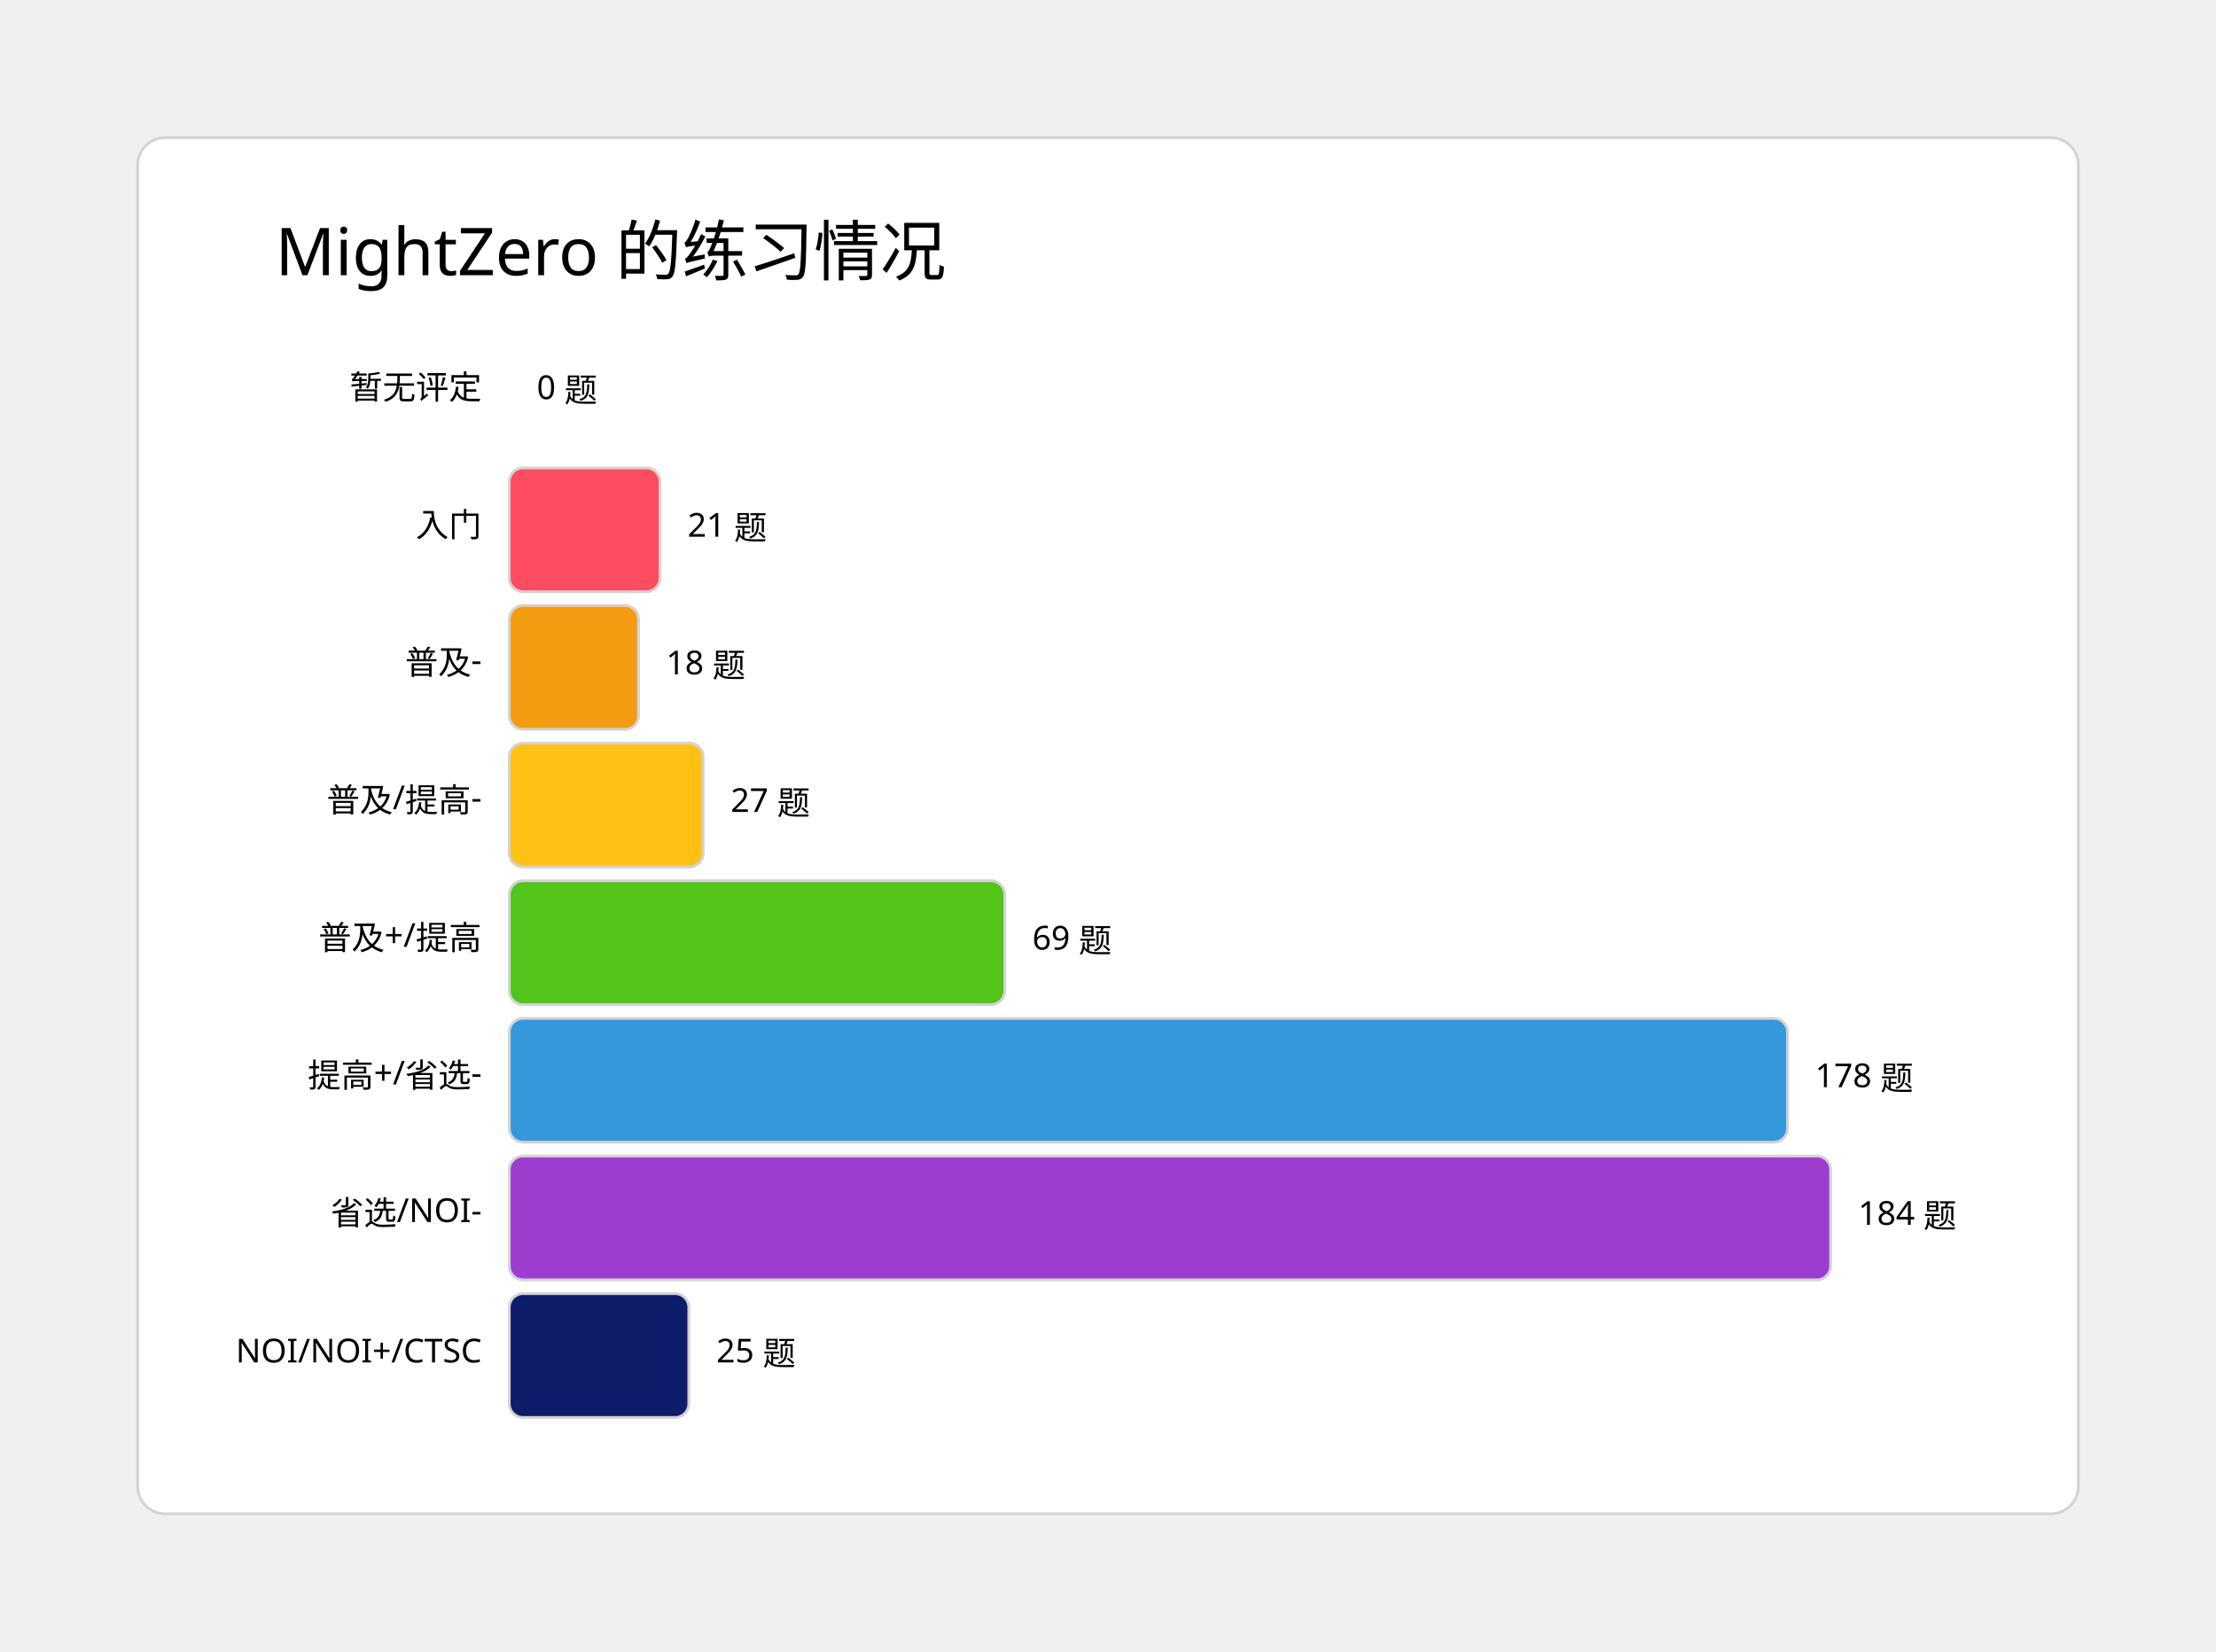
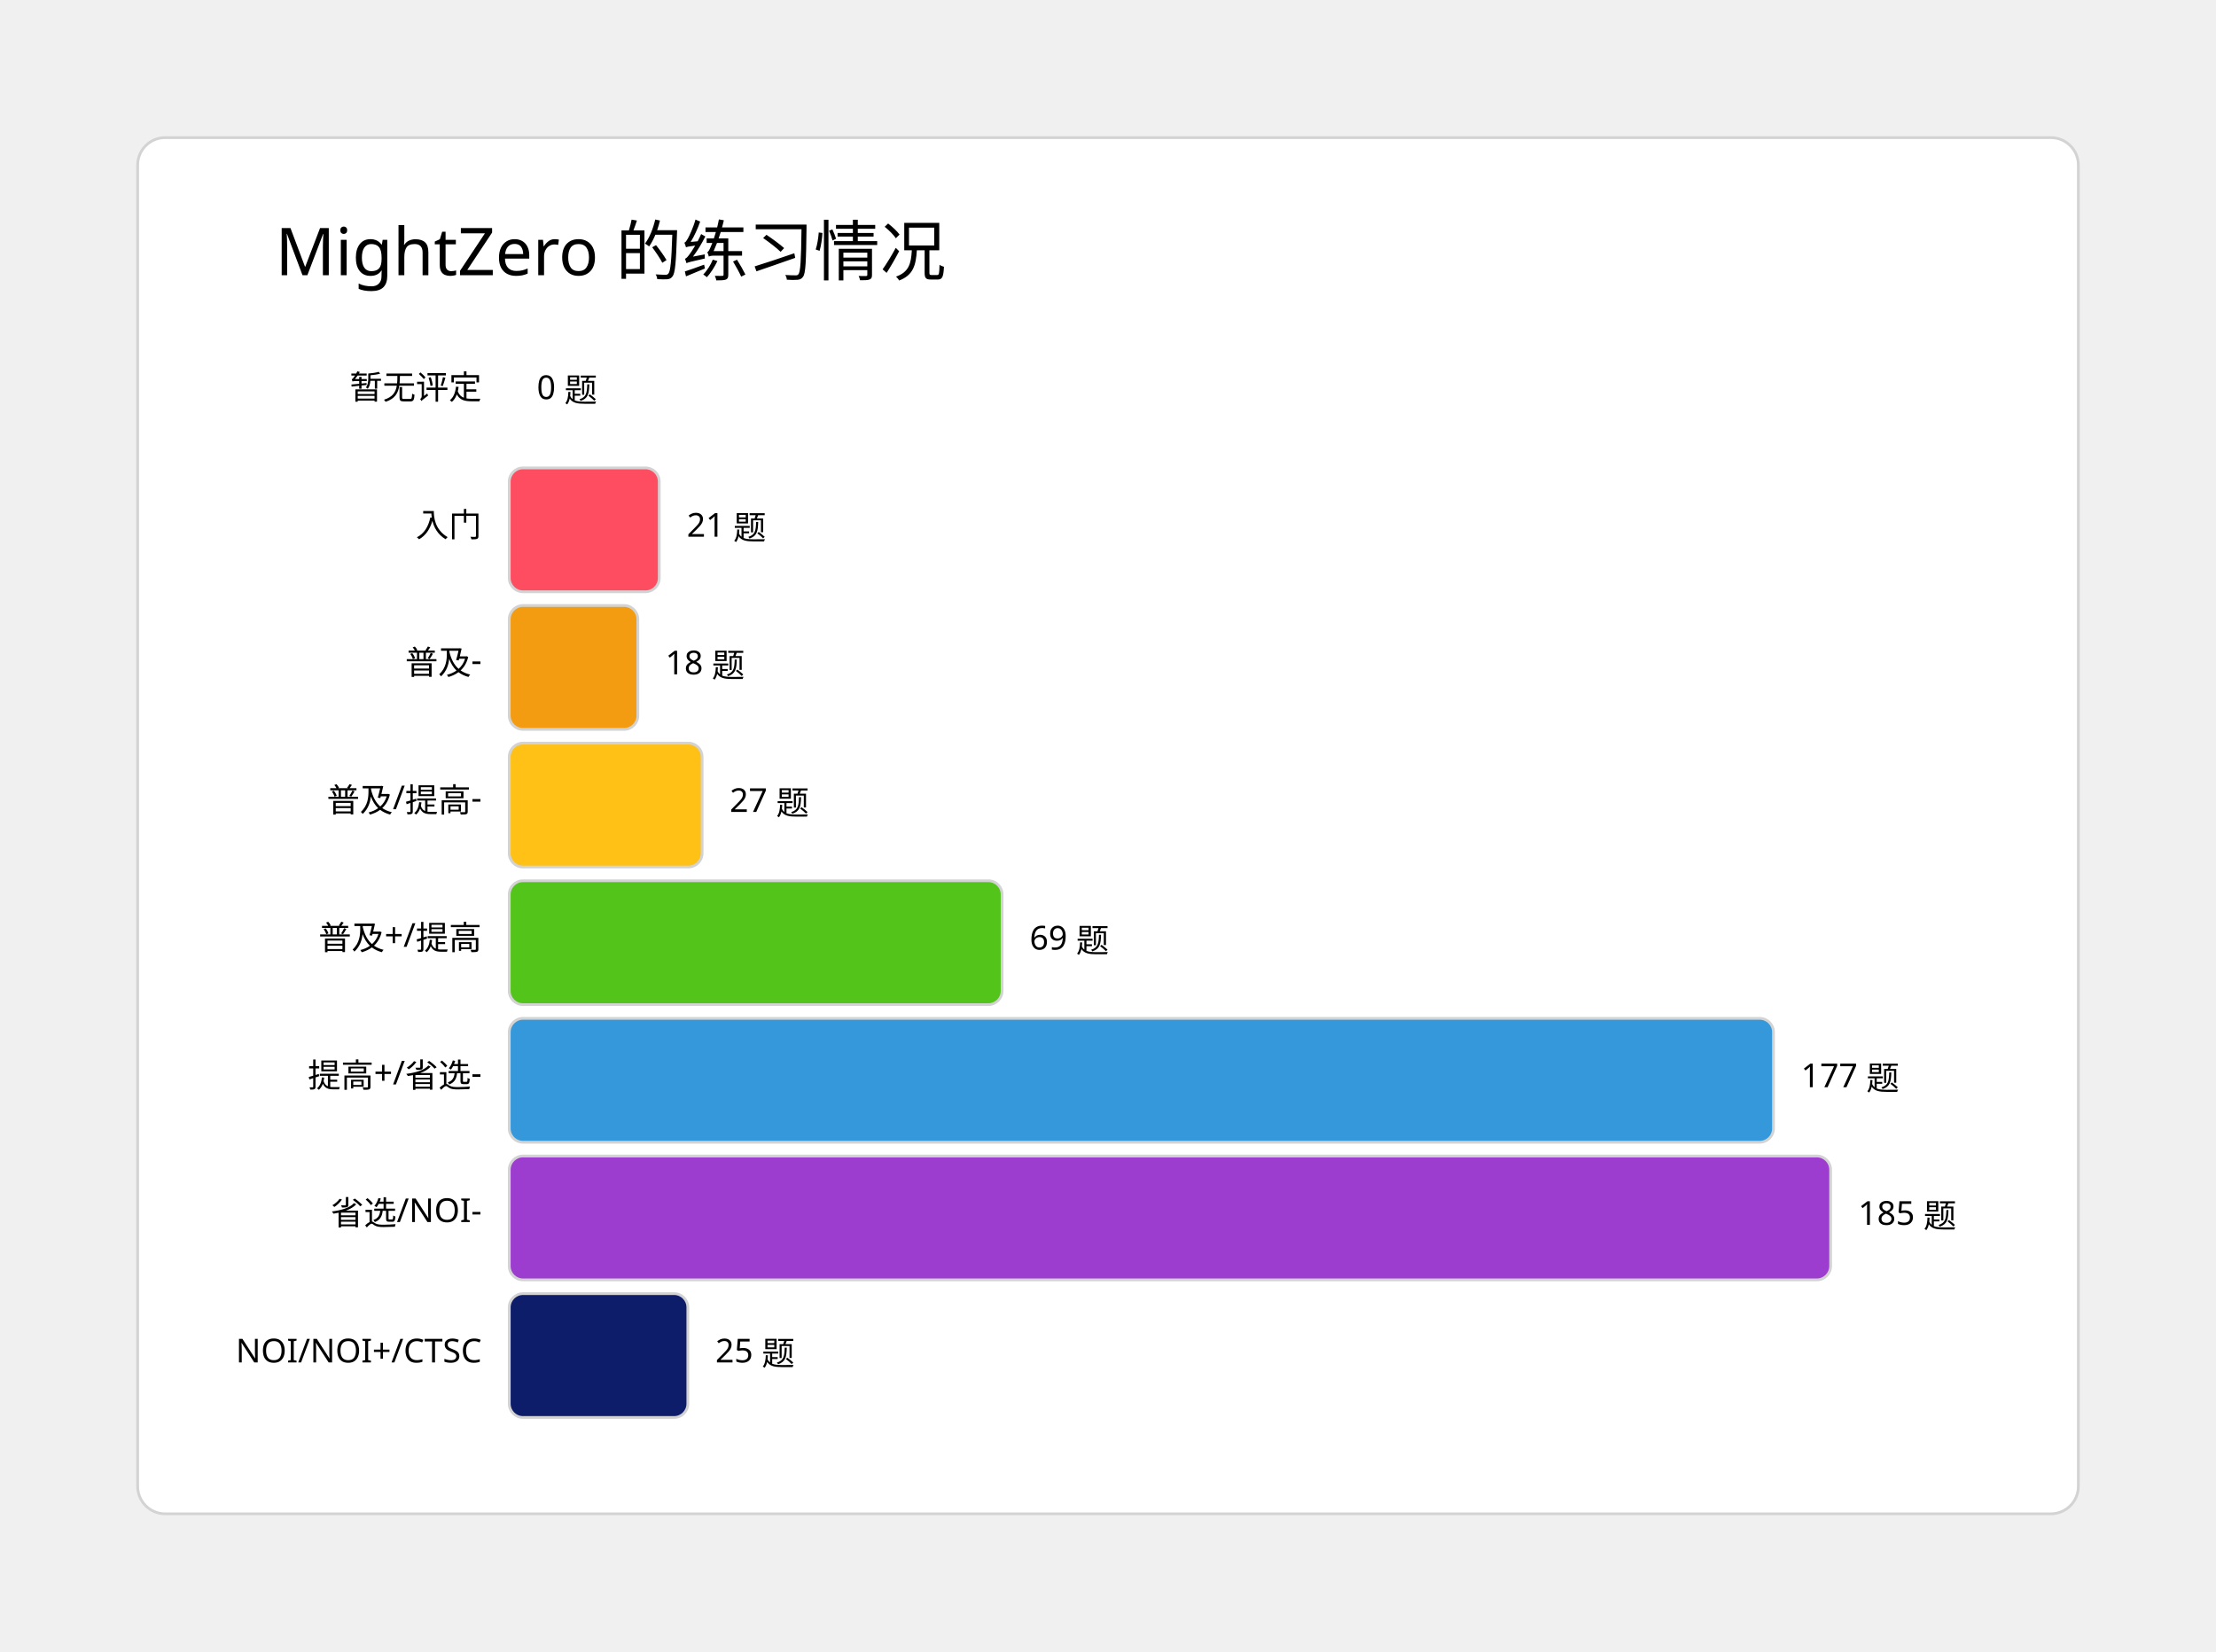
<svg xmlns="http://www.w3.org/2000/svg" baseProfile="tiny" height="600" version="1.2" width="805">
  <defs />
  <rect fill="white" height="500" rx="10" ry="10" stroke="lightgray" stroke-width="1" width="705" x="50" y="50" />
  <text font-family="SimHei" font-size="24" text-anchor="start" x="100" y="100">MightZero 的练习情况</text>
  <rect fill="#bfbfbf" height="45.0" rx="5" ry="5" stroke="lightgray" stroke-width="1" width="0.0" x="185" y="120.0" />
  <text font-family="SimHei" font-size="12" text-anchor="start" x="195.0" y="145.0">0 题</text>
  <text font-family="SimHei" font-size="12" text-anchor="end" x="175" y="145.0">暂无评定</text>
-   <rect fill="#fe4c61" height="45.0" rx="5" ry="5" stroke="lightgray" stroke-width="1" width="54.783" x="185" y="170.0" />
-   <text font-family="SimHei" font-size="12" text-anchor="start" x="249.783" y="195.0">21 题</text>
+   <rect fill="#fe4c61" height="45.0" rx="5" ry="5" stroke="lightgray" stroke-width="1" width="54.486" x="185" y="170.0" />
+   <text font-family="SimHei" font-size="12" text-anchor="start" x="249.486" y="195.0">21 题</text>
  <text font-family="SimHei" font-size="12" text-anchor="end" x="175" y="195.0">入门</text>
-   <rect fill="#f39c11" height="45.0" rx="5" ry="5" stroke="lightgray" stroke-width="1" width="46.956" x="185" y="220.0" />
-   <text font-family="SimHei" font-size="12" text-anchor="start" x="241.957" y="245.0">18 题</text>
+   <rect fill="#f39c11" height="45.0" rx="5" ry="5" stroke="lightgray" stroke-width="1" width="46.703" x="185" y="220.0" />
+   <text font-family="SimHei" font-size="12" text-anchor="start" x="241.703" y="245.0">18 题</text>
  <text font-family="SimHei" font-size="12" text-anchor="end" x="175" y="245.0">普及-</text>
-   <rect fill="#ffc116" height="45.0" rx="5" ry="5" stroke="lightgray" stroke-width="1" width="70.435" x="185" y="270.0" />
-   <text font-family="SimHei" font-size="12" text-anchor="start" x="265.435" y="295.0">27 题</text>
+   <rect fill="#ffc116" height="45.0" rx="5" ry="5" stroke="lightgray" stroke-width="1" width="70.054" x="185" y="270.0" />
+   <text font-family="SimHei" font-size="12" text-anchor="start" x="265.054" y="295.0">27 题</text>
  <text font-family="SimHei" font-size="12" text-anchor="end" x="175" y="295.0">普及/提高-</text>
-   <rect fill="#52c41a" height="45.0" rx="5" ry="5" stroke="lightgray" stroke-width="1" width="180.0" x="185" y="320.0" />
-   <text font-family="SimHei" font-size="12" text-anchor="start" x="375.0" y="345.0">69 题</text>
+   <rect fill="#52c41a" height="45.0" rx="5" ry="5" stroke="lightgray" stroke-width="1" width="179.027" x="185" y="320.0" />
+   <text font-family="SimHei" font-size="12" text-anchor="start" x="374.027" y="345.0">69 题</text>
  <text font-family="SimHei" font-size="12" text-anchor="end" x="175" y="345.0">普及+/提高</text>
-   <rect fill="#3498db" height="45.0" rx="5" ry="5" stroke="lightgray" stroke-width="1" width="464.348" x="185" y="370.0" />
-   <text font-family="SimHei" font-size="12" text-anchor="start" x="659.348" y="395.0">178 题</text>
+   <rect fill="#3498db" height="45.0" rx="5" ry="5" stroke="lightgray" stroke-width="1" width="459.243" x="185" y="370.0" />
+   <text font-family="SimHei" font-size="12" text-anchor="start" x="654.243" y="395.0">177 题</text>
  <text font-family="SimHei" font-size="12" text-anchor="end" x="175" y="395.0">提高+/省选-</text>
  <rect fill="#9d3dcf" height="45.0" rx="5" ry="5" stroke="lightgray" stroke-width="1" width="480.0" x="185" y="420.0" />
-   <text font-family="SimHei" font-size="12" text-anchor="start" x="675.0" y="445.0">184 题</text>
+   <text font-family="SimHei" font-size="12" text-anchor="start" x="675.0" y="445.0">185 题</text>
  <text font-family="SimHei" font-size="12" text-anchor="end" x="175" y="445.0">省选/NOI-</text>
-   <rect fill="#0e1d69" height="45.0" rx="5" ry="5" stroke="lightgray" stroke-width="1" width="65.217" x="185" y="470.0" />
-   <text font-family="SimHei" font-size="12" text-anchor="start" x="260.217" y="495.0">25 题</text>
+   <rect fill="#0e1d69" height="45.0" rx="5" ry="5" stroke="lightgray" stroke-width="1" width="64.865" x="185" y="470.0" />
+   <text font-family="SimHei" font-size="12" text-anchor="start" x="259.865" y="495.0">25 题</text>
  <text font-family="SimHei" font-size="12" text-anchor="end" x="175" y="495.0">NOI/NOI+/CTSC</text>
-   <text font-family="SimHei" font-size="14" opacity="0" text-anchor="start" x="-1000" y="-1000">生成时间: 2025-06-01 12:50:33</text>
+   <text font-family="SimHei" font-size="14" opacity="0" text-anchor="start" x="-1000" y="-1000">生成时间: 2025-06-02 01:02:43</text>
</svg>
